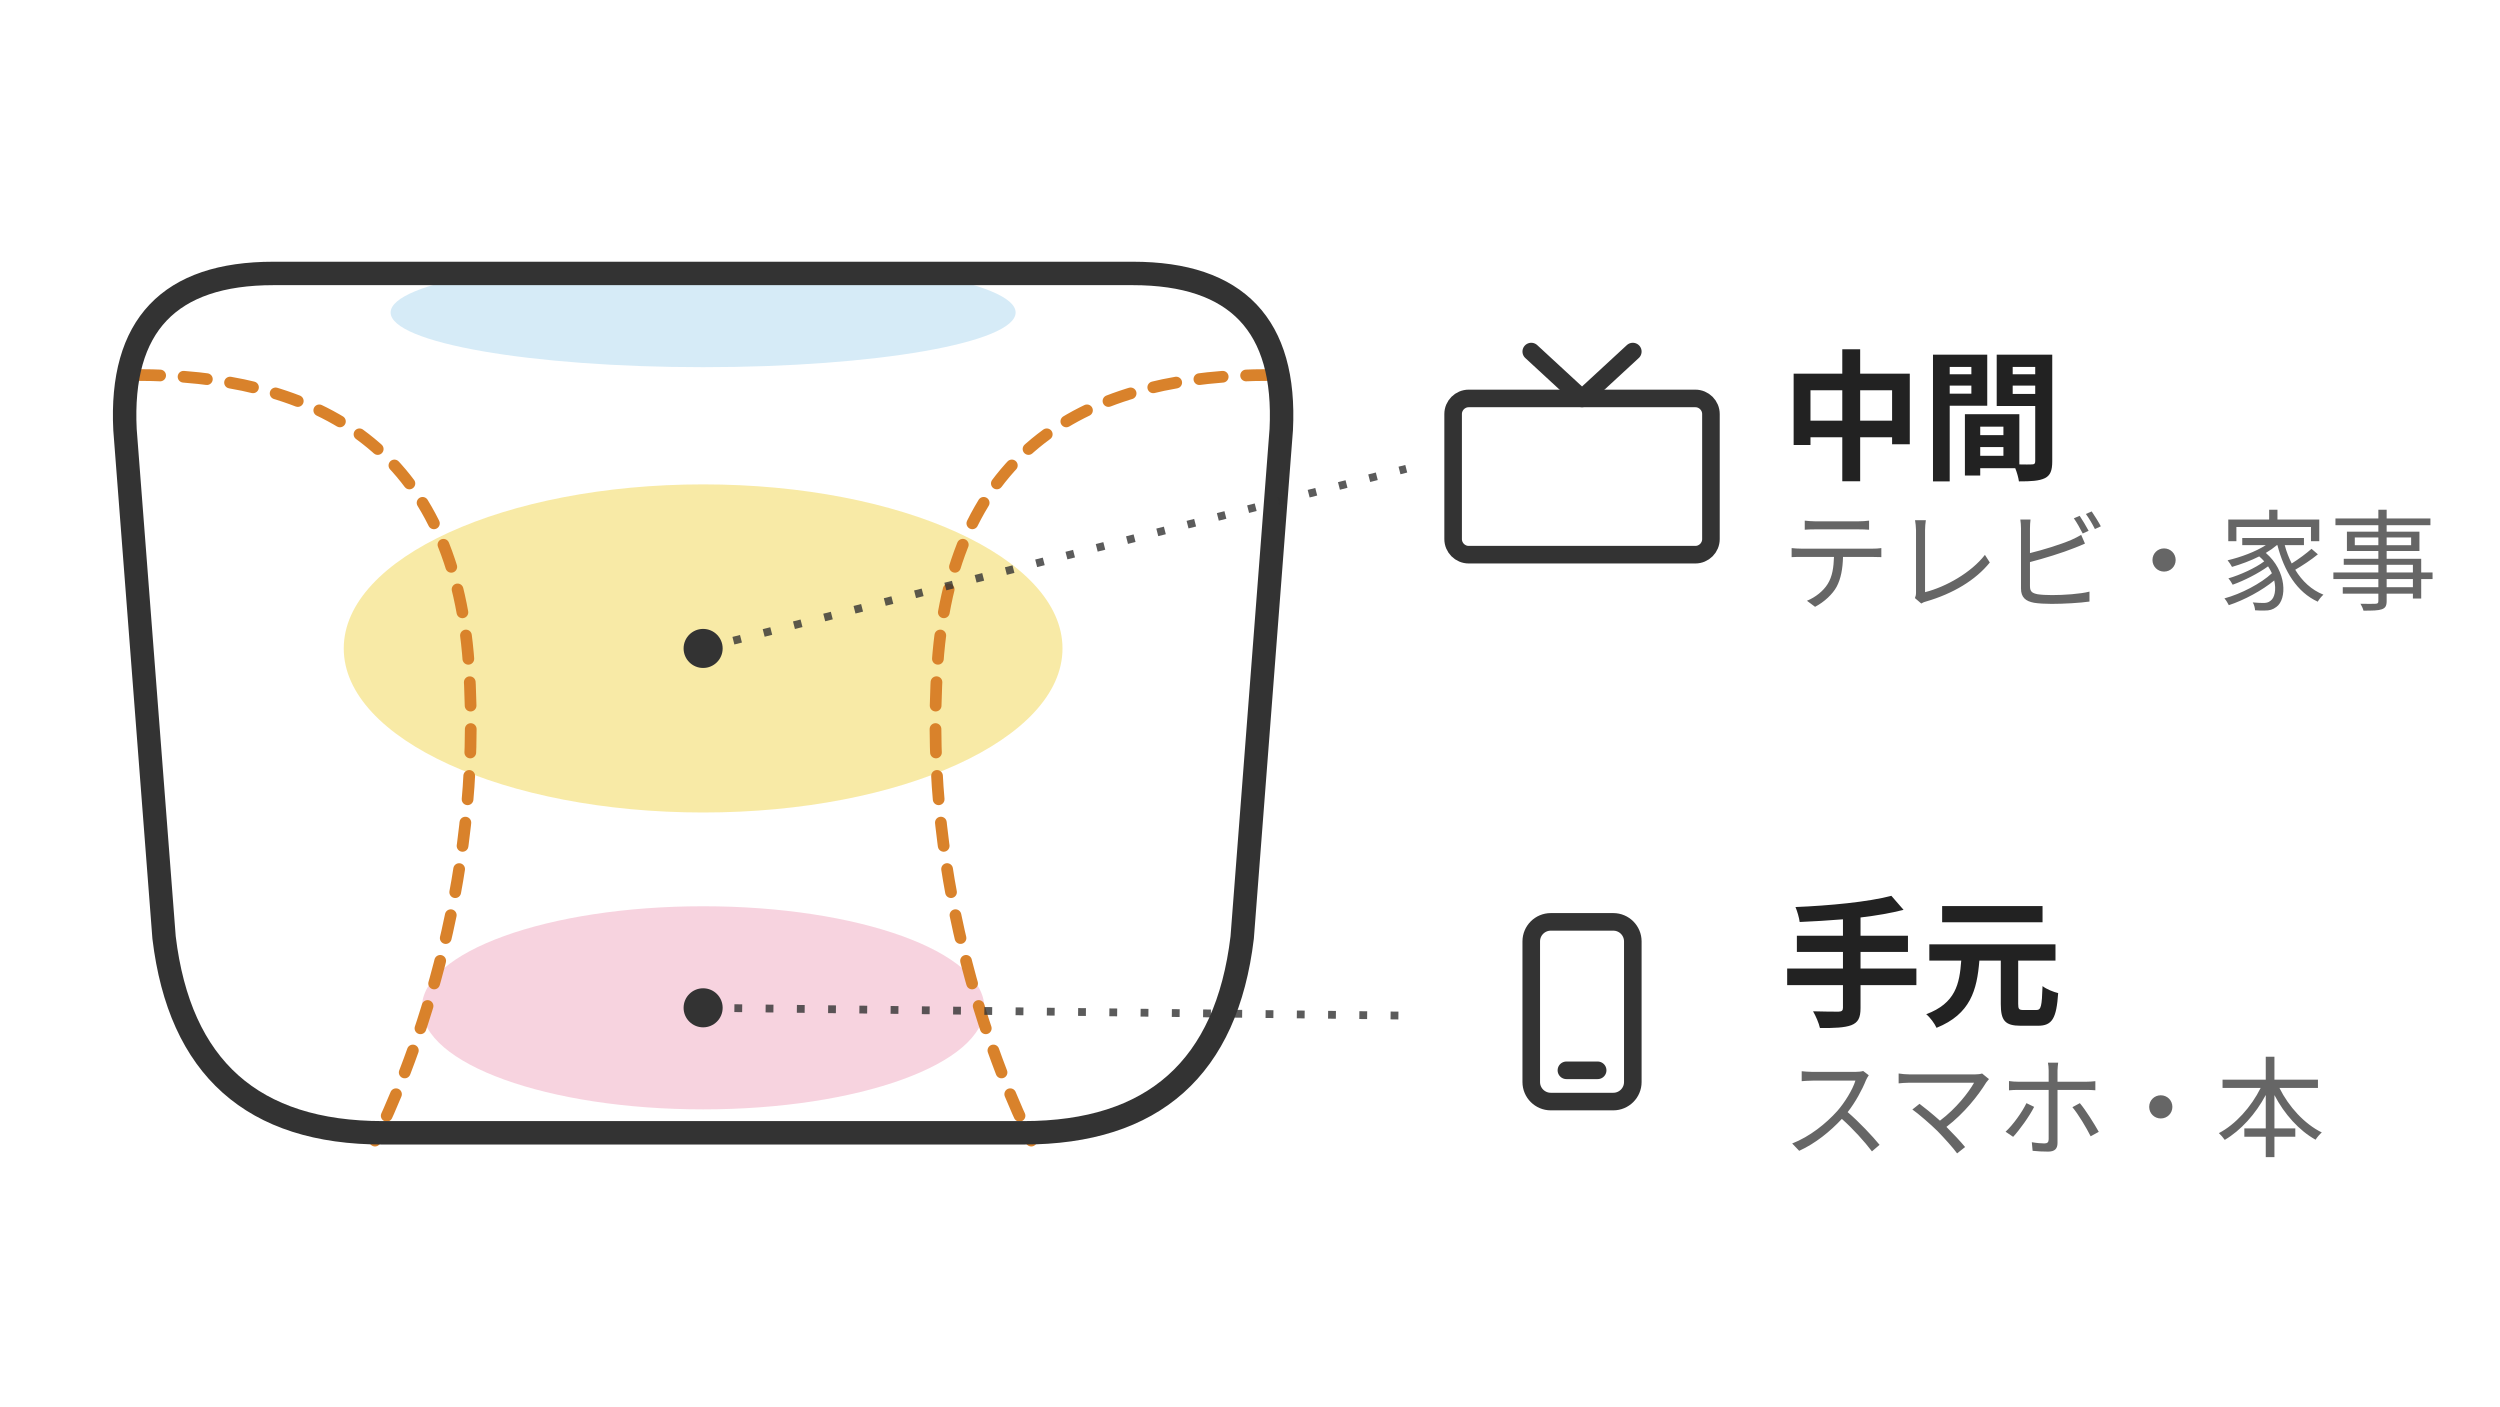
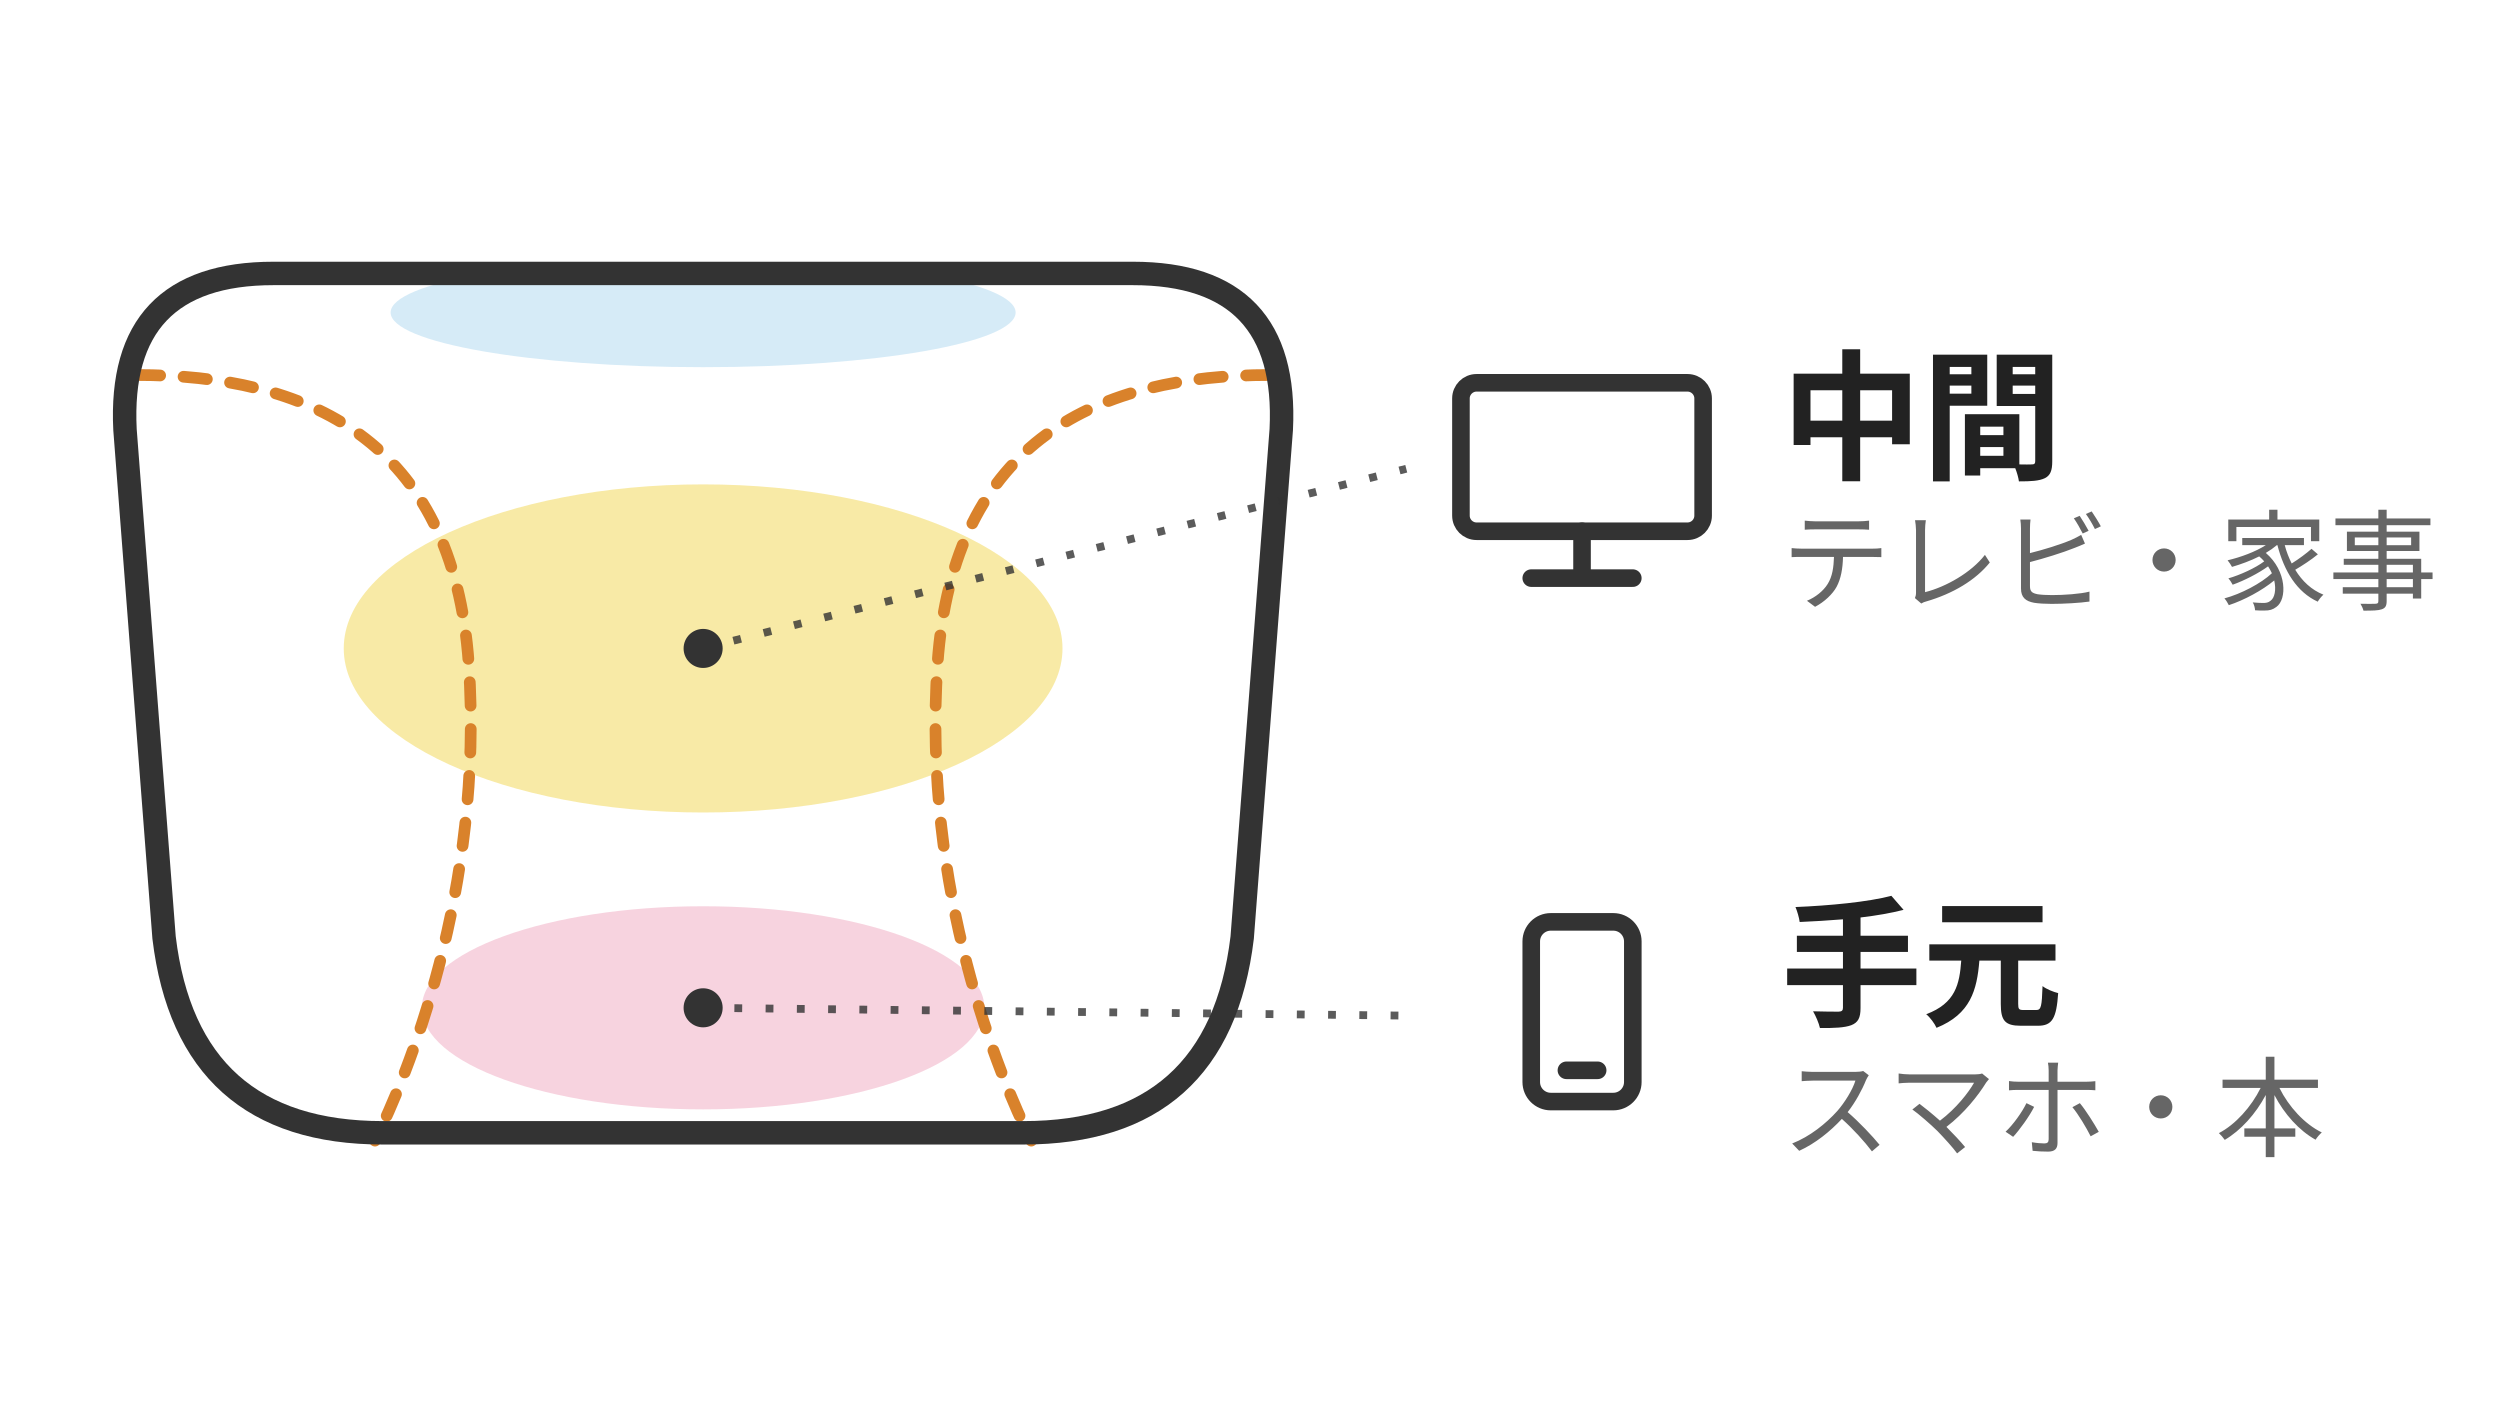
<svg xmlns="http://www.w3.org/2000/svg" width="640" height="360" viewBox="0 0 640 360">
  <defs>
    <clipPath id="l">
      <path d="M70,70 H290 Q330,70 328,110 L318,240 Q312,290 262,290 H98 Q48,290 42,240 L32,110 Q30,70 70,70 Z" />
    </clipPath>
  </defs>
  <g clip-path="url(#l)">
    <ellipse cx="180" cy="80" rx="80" ry="14" fill="#D6EBF7" />
    <ellipse cx="180" cy="166" rx="92" ry="42" fill="#F8EAA6" />
    <ellipse cx="180" cy="258" rx="72" ry="26" fill="#F7D3DF" />
  </g>
  <g fill="none" stroke="#D9822B" stroke-width="3" stroke-dasharray="6 6" stroke-linecap="round">
    <path d="M35,96 C78,96 116,112 120,170 S104,276 96,292" />
    <path d="M325,96 C282,96 244,112 240,170 S256,276 264,292" />
  </g>
  <path d="M70,70 H290 Q330,70 328,110 L318,240 Q312,290 262,290 H98 Q48,290 42,240 L32,110 Q30,70 70,70 Z" fill="none" stroke="#333333" stroke-width="6" stroke-linejoin="round" />
  <path d="M180,166 L360,120 M180,258 L360,260" fill="none" stroke="#333333" stroke-width="2" stroke-dasharray="2 6" stroke-opacity=".8" />
  <circle cx="180" cy="166" r="5" fill="#333333" />
  <circle cx="180" cy="258" r="5" fill="#333333" />
  <g fill="none" stroke="#333333" stroke-width="4.5" stroke-linecap="round" stroke-linejoin="round">
-     <rect x="372" y="102" width="66" height="40" rx="4" />
-     <path d="M392,90 L405,102 L418,90" />
+     <rect x="374" y="98" width="62" height="38" rx="4" />
+     <path d="M405,136 V146 M392,148 H418" />
    <rect x="392" y="236" width="26" height="46" rx="5" />
    <path d="M401,274 H409" />
  </g>
  <g font-family="'Noto Sans JP', sans-serif" font-weight="700">
    <text x="456" y="120" font-size="36" fill="#222222">中間</text>
    <text x="456" y="154" font-size="28" fill="#666" font-weight="400">テレビ・家事</text>
    <text x="456" y="260" font-size="36" fill="#222222">手元</text>
    <text x="456" y="294" font-size="28" fill="#666" font-weight="400">スマホ・本</text>
  </g>
</svg>
